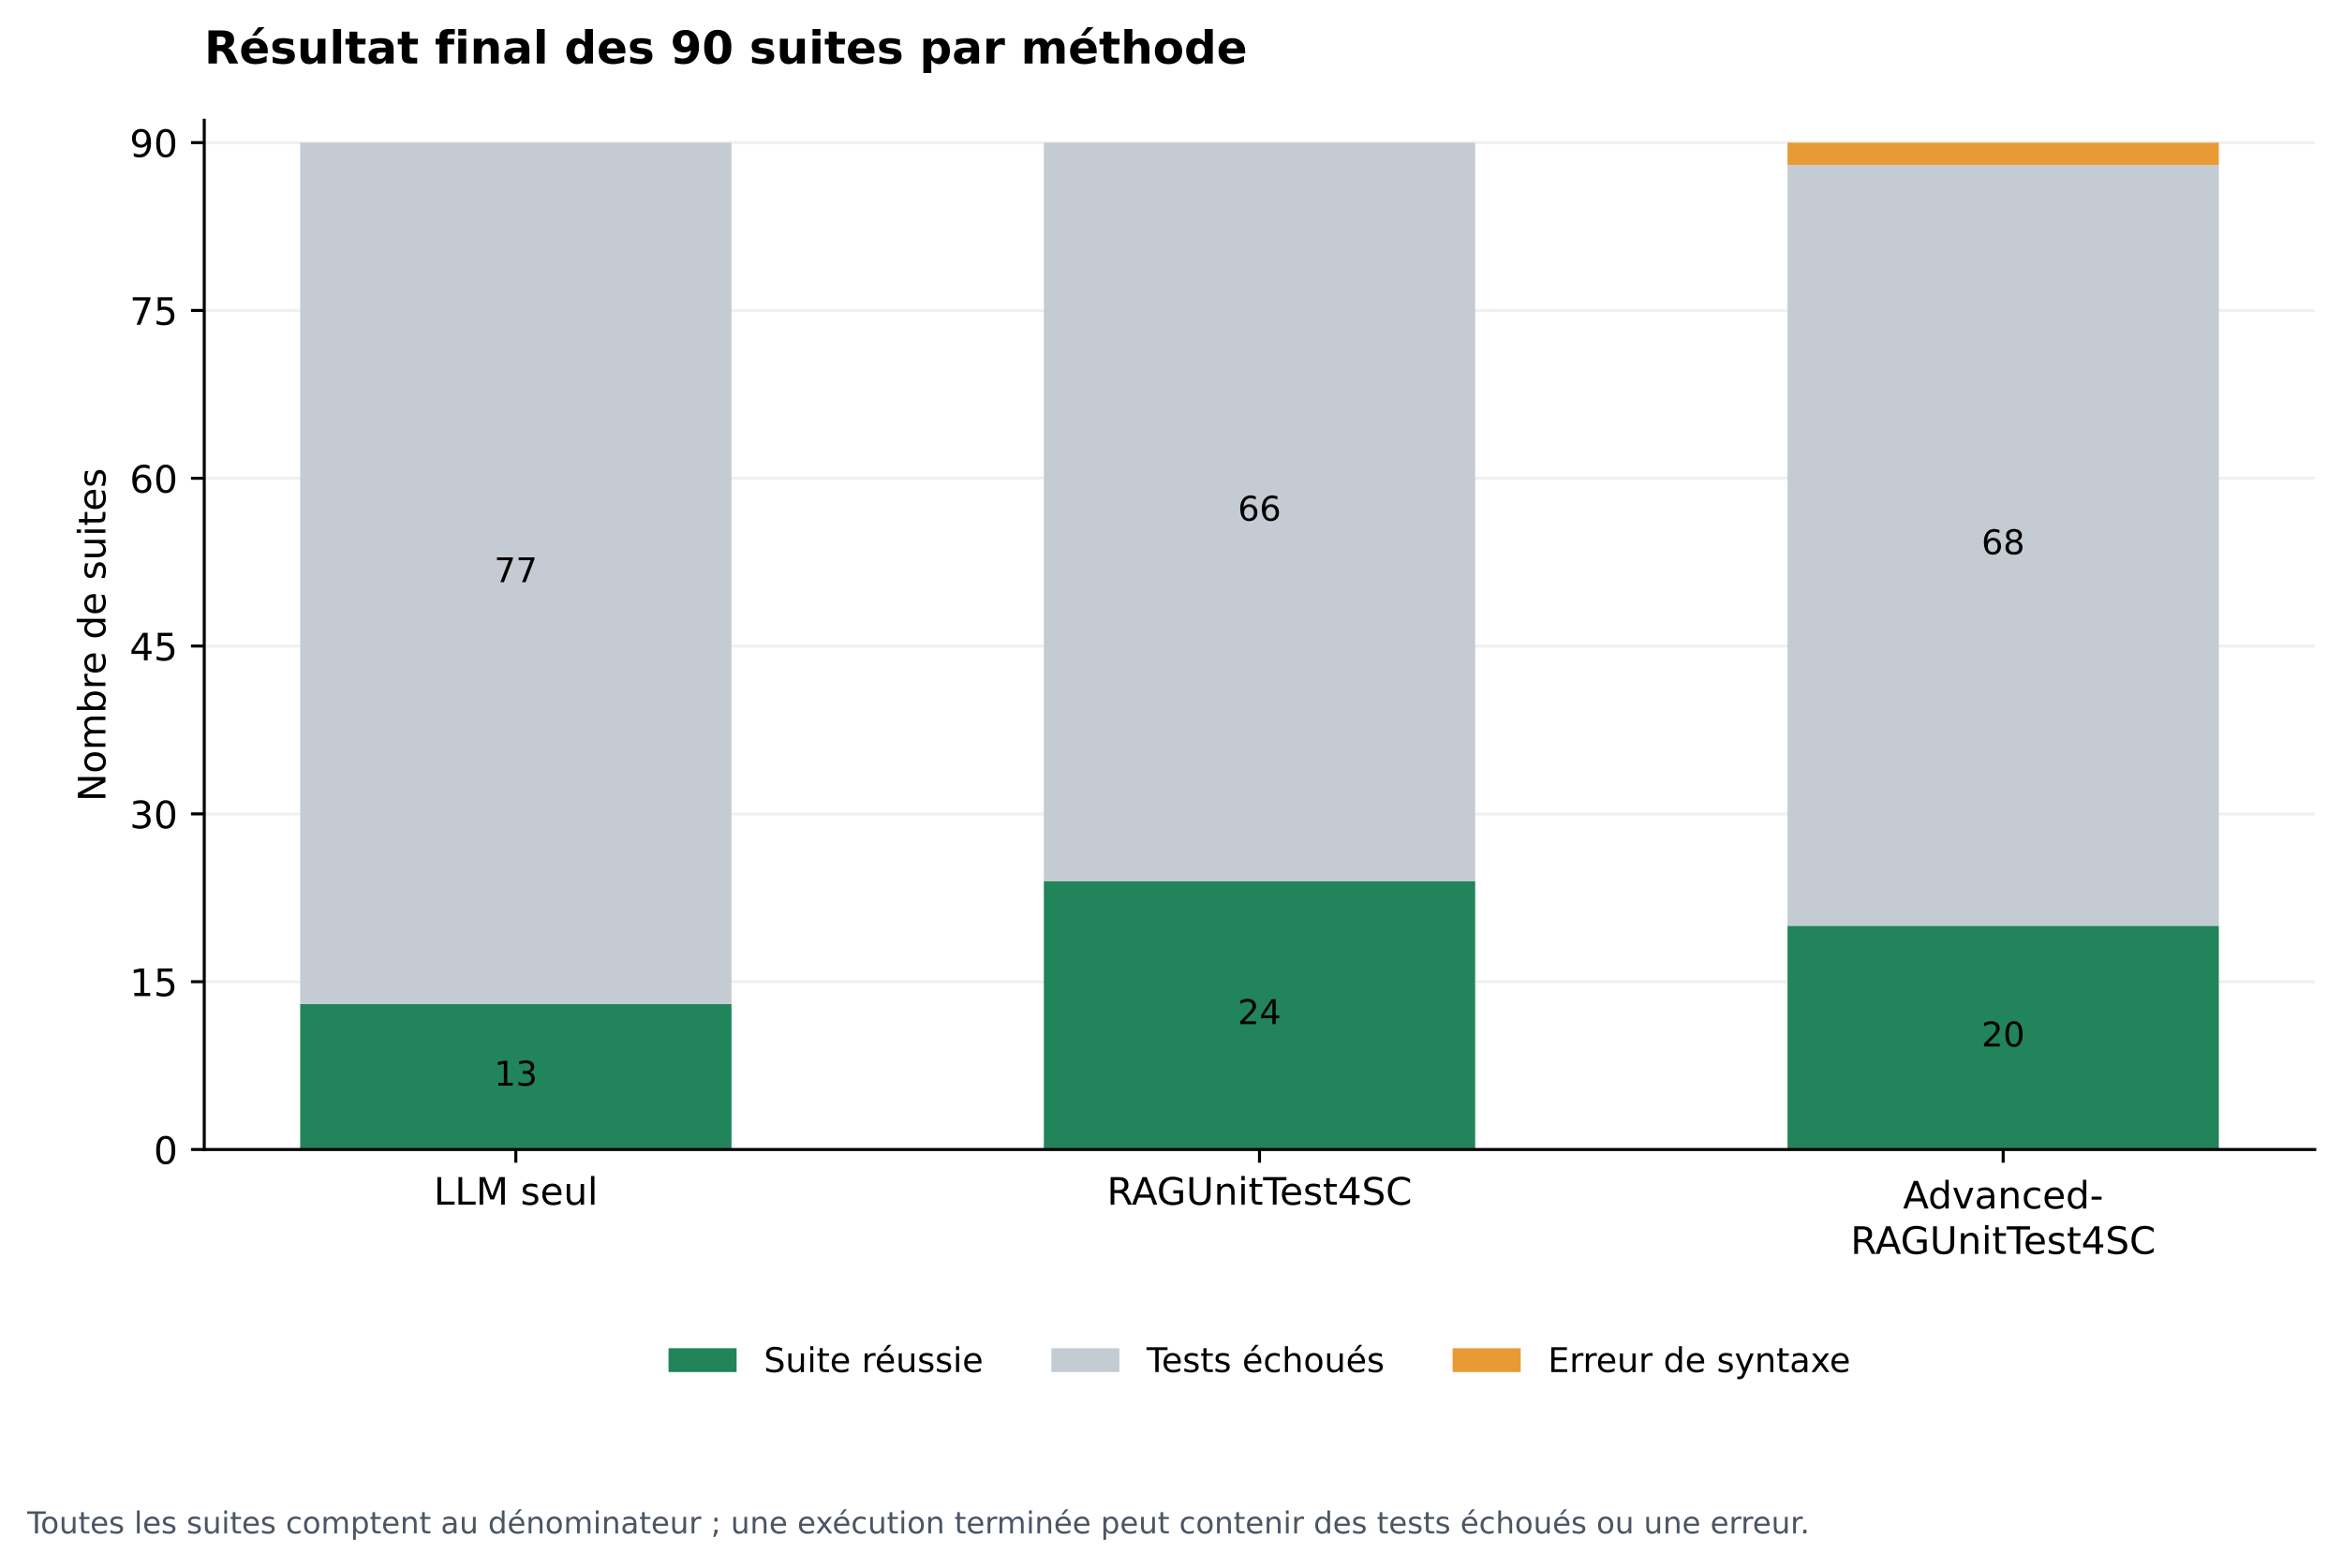
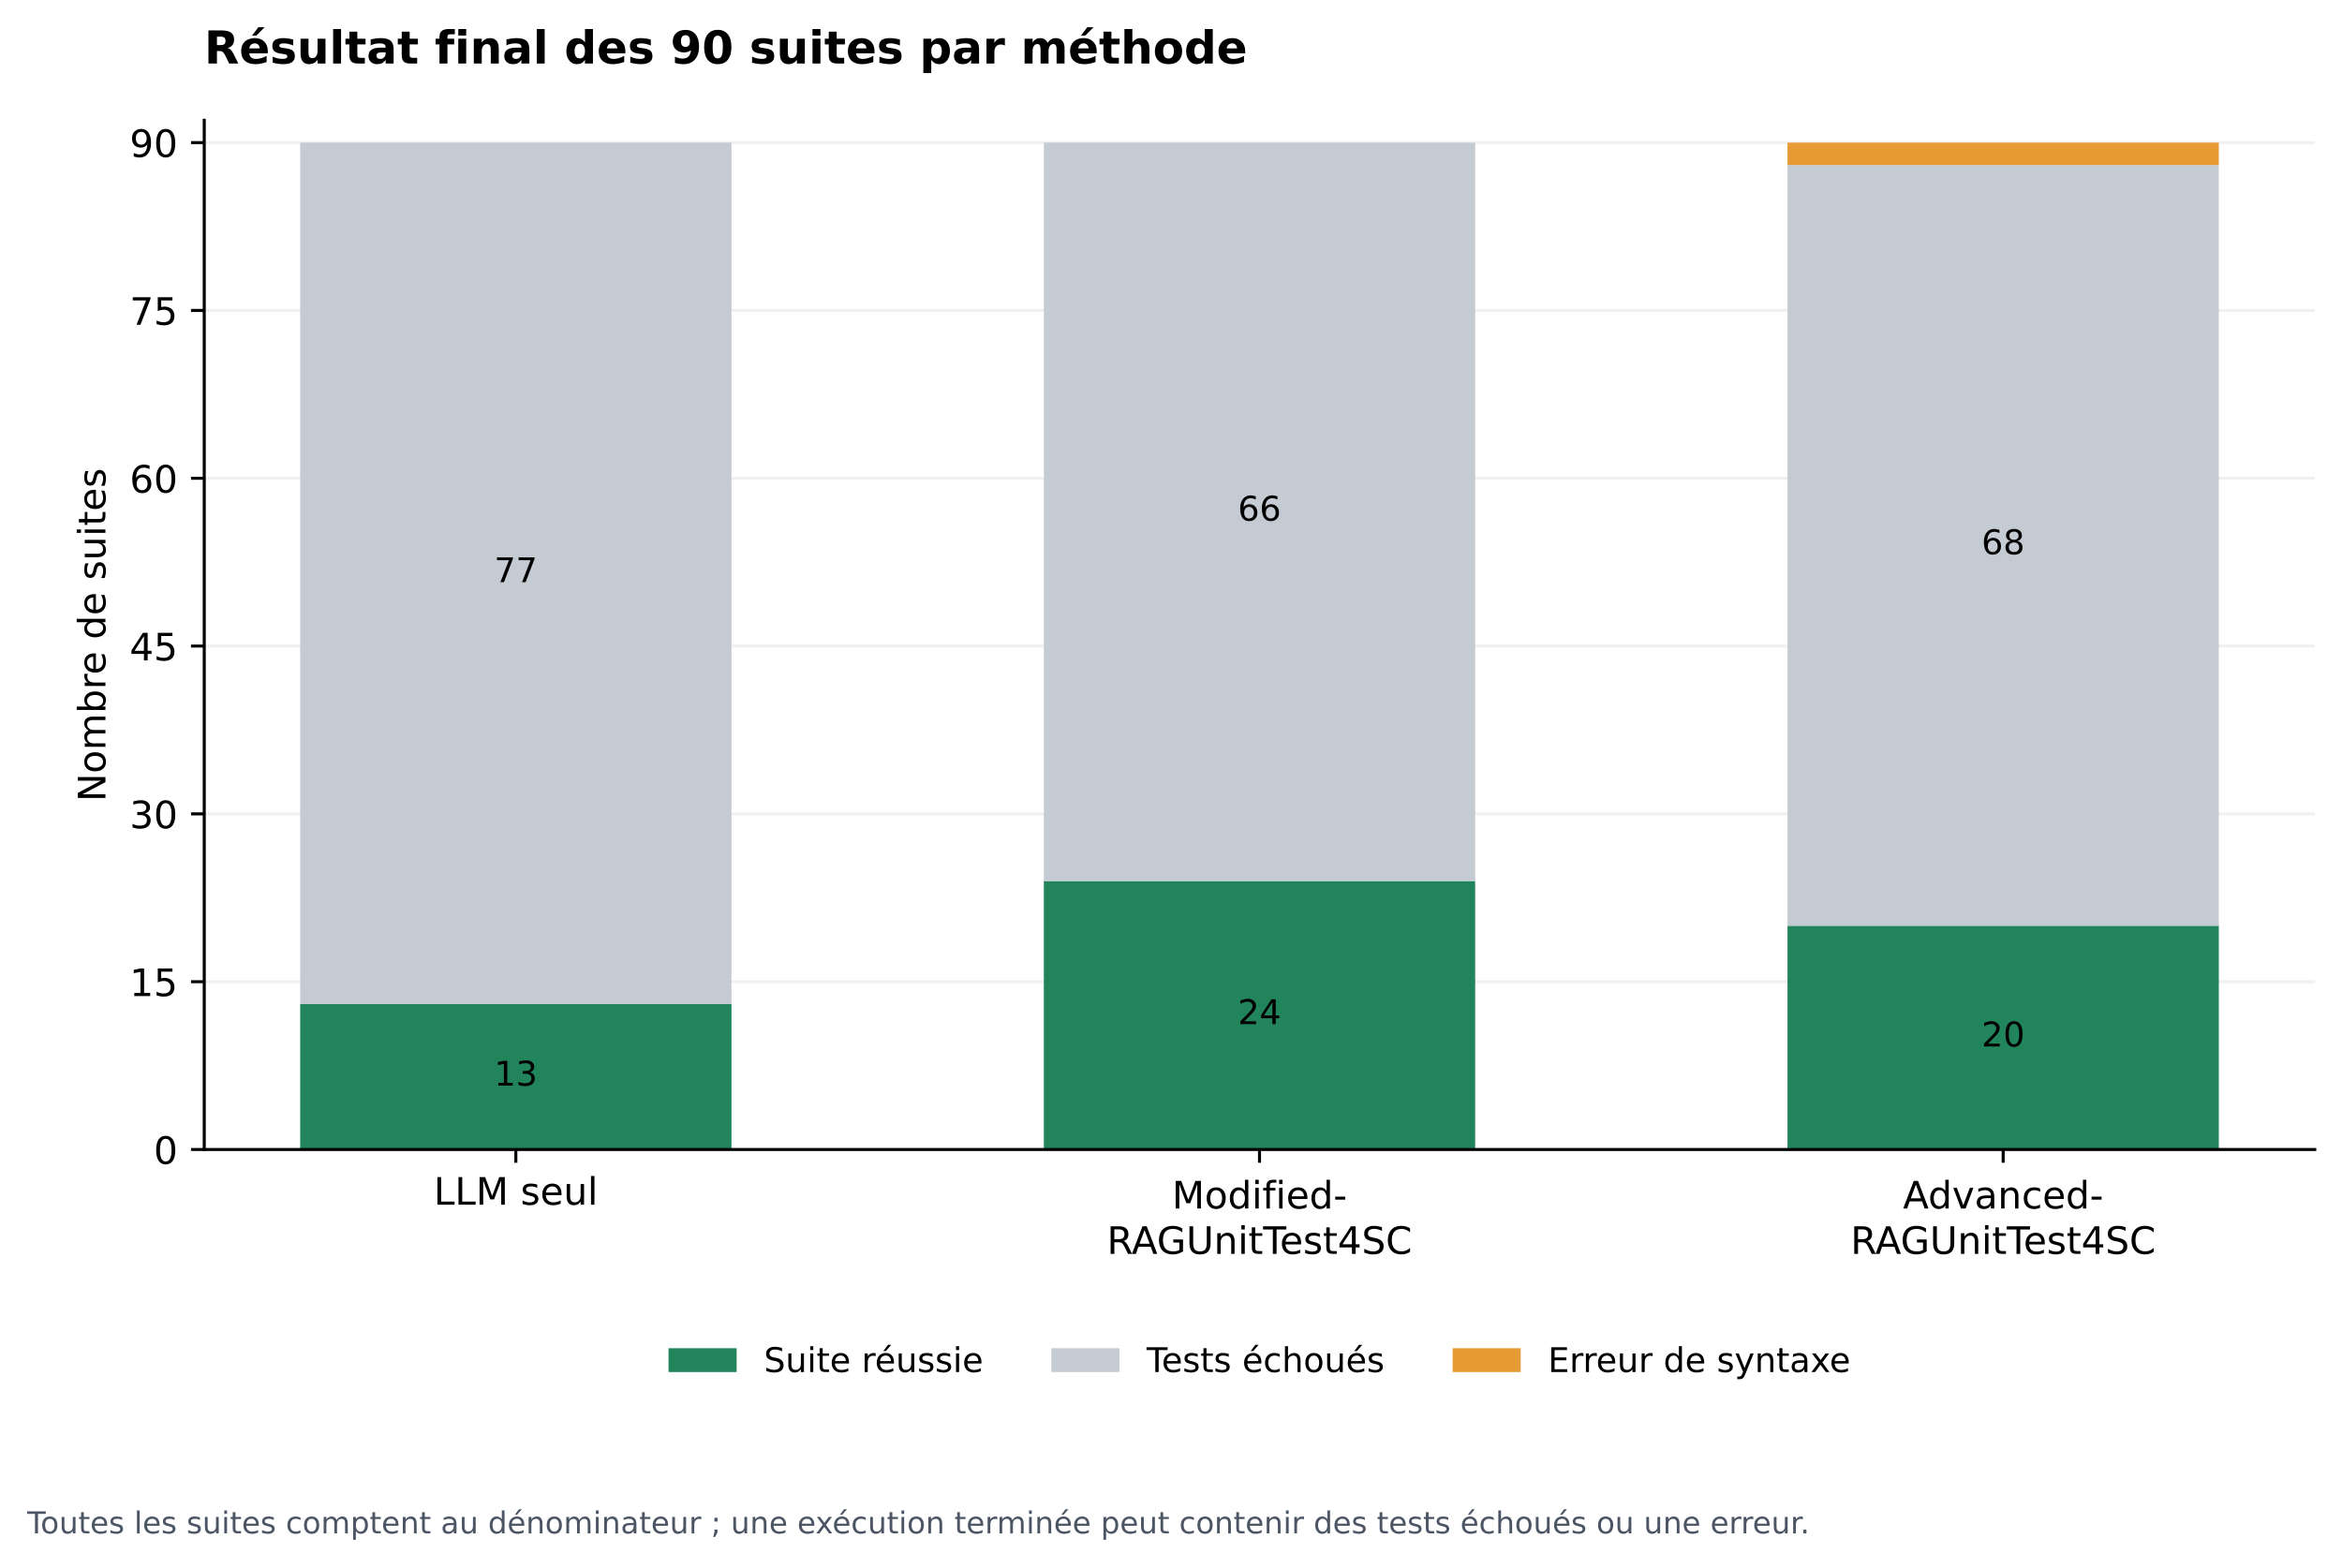
<svg xmlns="http://www.w3.org/2000/svg" xmlns:xlink="http://www.w3.org/1999/xlink" width="619.2pt" height="414.6pt" viewBox="0 0 619.2 414.6" version="1.1">
  <defs>
    <style type="text/css">*{stroke-linejoin: round; stroke-linecap: butt}</style>
  </defs>
  <g id="figure_1">
    <g id="patch_1">
      <path d="M 0 414.6  L 619.2 414.6  L 619.2 0  L 0 0  z " style="fill: #ffffff" />
    </g>
    <g id="axes_1">
      <g id="patch_2">
        <path d="M 54 303.958  L 612 303.958  L 612 31.798  L 54 31.798  z " style="fill: #ffffff" />
      </g>
      <g id="matplotlib.axis_1">
        <g id="xtick_1">
          <g id="line2d_1">
            <defs>
-               <path id="ma6dcb61aee" d="M 0 0  L 0 3.5  " style="stroke: #000000; stroke-width: 0.8" />
+               <path id="m591f3ae086" d="M 0 0  L 0 3.5  " style="stroke: #000000; stroke-width: 0.8" />
            </defs>
            <g>
-               <use xlink:href="#ma6dcb61aee" x="136.383" y="303.958" style="stroke: #000000; stroke-width: 0.8" />
+               <use xlink:href="#m591f3ae086" x="136.383" y="303.958" style="stroke: #000000; stroke-width: 0.8" />
            </g>
          </g>
          <g id="text_1">
            <text style="font-size: 10px; font-family: 'DejaVu Sans'; text-anchor: middle" x="136.383" y="318.557" transform="rotate(-0 136.3827 318.5566)">LLM seul</text>
          </g>
        </g>
        <g id="xtick_2">
          <g id="line2d_2">
            <g>
-               <use xlink:href="#ma6dcb61aee" x="333" y="303.958" style="stroke: #000000; stroke-width: 0.8" />
+               <use xlink:href="#m591f3ae086" x="333" y="303.958" style="stroke: #000000; stroke-width: 0.8" />
            </g>
          </g>
          <g id="text_2">
-             <text style="font-size: 10px; font-family: 'DejaVu Sans'; text-anchor: middle" x="333" y="318.557" transform="rotate(-0 333 318.5566)">RAGUnitTest4SC</text>
+             <text style="font-size: 10px; font-family: 'DejaVu Sans'" transform="translate(309.8594 319.5575)">Modified-</text>
+             <text style="font-size: 10px; font-family: 'DejaVu Sans'" transform="translate(292.6508 331.5603)">RAGUnitTest4SC</text>
          </g>
        </g>
        <g id="xtick_3">
          <g id="line2d_3">
            <g>
-               <use xlink:href="#ma6dcb61aee" x="529.617" y="303.958" style="stroke: #000000; stroke-width: 0.8" />
+               <use xlink:href="#m591f3ae086" x="529.617" y="303.958" style="stroke: #000000; stroke-width: 0.8" />
            </g>
          </g>
          <g id="text_3">
            <text style="font-size: 10px; font-family: 'DejaVu Sans'" transform="translate(503.1142 319.5575)">Advanced-</text>
            <text style="font-size: 10px; font-family: 'DejaVu Sans'" transform="translate(489.2681 331.5603)">RAGUnitTest4SC</text>
          </g>
        </g>
      </g>
      <g id="matplotlib.axis_2">
        <g id="ytick_1">
          <g id="line2d_4">
-             <path d="M 54 303.958  L 612 303.958  " clip-path="url(#pa6f6c320ba)" style="fill: none; stroke: #b0b0b0; stroke-opacity: 0.18; stroke-width: 0.8; stroke-linecap: square" />
+             <path d="M 54 303.958  L 612 303.958  " clip-path="url(#p3889dc3657)" style="fill: none; stroke: #b0b0b0; stroke-opacity: 0.18; stroke-width: 0.8; stroke-linecap: square" />
          </g>
          <g id="line2d_5">
            <defs>
-               <path id="m2d34d53502" d="M 0 0  L -3.5 0  " style="stroke: #000000; stroke-width: 0.8" />
+               <path id="m6242634347" d="M 0 0  L -3.5 0  " style="stroke: #000000; stroke-width: 0.8" />
            </defs>
            <g>
-               <use xlink:href="#m2d34d53502" x="54" y="303.958" style="stroke: #000000; stroke-width: 0.8" />
+               <use xlink:href="#m6242634347" x="54" y="303.958" style="stroke: #000000; stroke-width: 0.8" />
            </g>
          </g>
          <g id="text_4">
            <text style="font-size: 10px; font-family: 'DejaVu Sans'; text-anchor: end" x="47" y="307.757" transform="rotate(-0 47 307.757)">0</text>
          </g>
        </g>
        <g id="ytick_2">
          <g id="line2d_6">
-             <path d="M 54 259.584  L 612 259.584  " clip-path="url(#pa6f6c320ba)" style="fill: none; stroke: #b0b0b0; stroke-opacity: 0.18; stroke-width: 0.8; stroke-linecap: square" />
+             <path d="M 54 259.584  L 612 259.584  " clip-path="url(#p3889dc3657)" style="fill: none; stroke: #b0b0b0; stroke-opacity: 0.18; stroke-width: 0.8; stroke-linecap: square" />
          </g>
          <g id="line2d_7">
            <g>
-               <use xlink:href="#m2d34d53502" x="54" y="259.584" style="stroke: #000000; stroke-width: 0.8" />
+               <use xlink:href="#m6242634347" x="54" y="259.584" style="stroke: #000000; stroke-width: 0.8" />
            </g>
          </g>
          <g id="text_5">
            <text style="font-size: 10px; font-family: 'DejaVu Sans'; text-anchor: end" x="47" y="263.383" transform="rotate(-0 47 263.383)">15</text>
          </g>
        </g>
        <g id="ytick_3">
          <g id="line2d_8">
-             <path d="M 54 215.21  L 612 215.21  " clip-path="url(#pa6f6c320ba)" style="fill: none; stroke: #b0b0b0; stroke-opacity: 0.18; stroke-width: 0.8; stroke-linecap: square" />
+             <path d="M 54 215.21  L 612 215.21  " clip-path="url(#p3889dc3657)" style="fill: none; stroke: #b0b0b0; stroke-opacity: 0.18; stroke-width: 0.8; stroke-linecap: square" />
          </g>
          <g id="line2d_9">
            <g>
-               <use xlink:href="#m2d34d53502" x="54" y="215.21" style="stroke: #000000; stroke-width: 0.8" />
+               <use xlink:href="#m6242634347" x="54" y="215.21" style="stroke: #000000; stroke-width: 0.8" />
            </g>
          </g>
          <g id="text_6">
            <text style="font-size: 10px; font-family: 'DejaVu Sans'; text-anchor: end" x="47" y="219.009" transform="rotate(-0 47 219.0091)">30</text>
          </g>
        </g>
        <g id="ytick_4">
          <g id="line2d_10">
-             <path d="M 54 170.836  L 612 170.836  " clip-path="url(#pa6f6c320ba)" style="fill: none; stroke: #b0b0b0; stroke-opacity: 0.18; stroke-width: 0.8; stroke-linecap: square" />
+             <path d="M 54 170.836  L 612 170.836  " clip-path="url(#p3889dc3657)" style="fill: none; stroke: #b0b0b0; stroke-opacity: 0.18; stroke-width: 0.8; stroke-linecap: square" />
          </g>
          <g id="line2d_11">
            <g>
-               <use xlink:href="#m2d34d53502" x="54" y="170.836" style="stroke: #000000; stroke-width: 0.8" />
+               <use xlink:href="#m6242634347" x="54" y="170.836" style="stroke: #000000; stroke-width: 0.8" />
            </g>
          </g>
          <g id="text_7">
            <text style="font-size: 10px; font-family: 'DejaVu Sans'; text-anchor: end" x="47" y="174.635" transform="rotate(-0 47 174.6352)">45</text>
          </g>
        </g>
        <g id="ytick_5">
          <g id="line2d_12">
-             <path d="M 54 126.462  L 612 126.462  " clip-path="url(#pa6f6c320ba)" style="fill: none; stroke: #b0b0b0; stroke-opacity: 0.18; stroke-width: 0.8; stroke-linecap: square" />
+             <path d="M 54 126.462  L 612 126.462  " clip-path="url(#p3889dc3657)" style="fill: none; stroke: #b0b0b0; stroke-opacity: 0.18; stroke-width: 0.8; stroke-linecap: square" />
          </g>
          <g id="line2d_13">
            <g>
-               <use xlink:href="#m2d34d53502" x="54" y="126.462" style="stroke: #000000; stroke-width: 0.8" />
+               <use xlink:href="#m6242634347" x="54" y="126.462" style="stroke: #000000; stroke-width: 0.8" />
            </g>
          </g>
          <g id="text_8">
            <text style="font-size: 10px; font-family: 'DejaVu Sans'; text-anchor: end" x="47" y="130.261" transform="rotate(-0 47 130.2613)">60</text>
          </g>
        </g>
        <g id="ytick_6">
          <g id="line2d_14">
-             <path d="M 54 82.089  L 612 82.089  " clip-path="url(#pa6f6c320ba)" style="fill: none; stroke: #b0b0b0; stroke-opacity: 0.18; stroke-width: 0.8; stroke-linecap: square" />
+             <path d="M 54 82.089  L 612 82.089  " clip-path="url(#p3889dc3657)" style="fill: none; stroke: #b0b0b0; stroke-opacity: 0.18; stroke-width: 0.8; stroke-linecap: square" />
          </g>
          <g id="line2d_15">
            <g>
-               <use xlink:href="#m2d34d53502" x="54" y="82.089" style="stroke: #000000; stroke-width: 0.8" />
+               <use xlink:href="#m6242634347" x="54" y="82.089" style="stroke: #000000; stroke-width: 0.8" />
            </g>
          </g>
          <g id="text_9">
            <text style="font-size: 10px; font-family: 'DejaVu Sans'; text-anchor: end" x="47" y="85.887" transform="rotate(-0 47 85.88739)">75</text>
          </g>
        </g>
        <g id="ytick_7">
          <g id="line2d_16">
-             <path d="M 54 37.715  L 612 37.715  " clip-path="url(#pa6f6c320ba)" style="fill: none; stroke: #b0b0b0; stroke-opacity: 0.18; stroke-width: 0.8; stroke-linecap: square" />
+             <path d="M 54 37.715  L 612 37.715  " clip-path="url(#p3889dc3657)" style="fill: none; stroke: #b0b0b0; stroke-opacity: 0.18; stroke-width: 0.8; stroke-linecap: square" />
          </g>
          <g id="line2d_17">
            <g>
-               <use xlink:href="#m2d34d53502" x="54" y="37.715" style="stroke: #000000; stroke-width: 0.8" />
+               <use xlink:href="#m6242634347" x="54" y="37.715" style="stroke: #000000; stroke-width: 0.8" />
            </g>
          </g>
          <g id="text_10">
            <text style="font-size: 10px; font-family: 'DejaVu Sans'; text-anchor: end" x="47" y="41.513" transform="rotate(-0 47 41.51347)">90</text>
          </g>
        </g>
        <g id="text_11">
          <text style="font-size: 10px; font-family: 'DejaVu Sans'; text-anchor: middle" x="27.873" y="167.878" transform="rotate(-90 27.87266 167.8781)">Nombre de suites</text>
        </g>
      </g>
      <g id="patch_3">
-         <path d="M 79.364 303.958  L 193.402 303.958  L 193.402 265.501  L 79.364 265.501  z " clip-path="url(#pa6f6c320ba)" style="fill: #21845b" />
+         <path d="M 79.364 303.958  L 193.402 303.958  L 193.402 265.501  L 79.364 265.501  z " clip-path="url(#p3889dc3657)" style="fill: #21845b" />
      </g>
      <g id="patch_4">
-         <path d="M 275.981 303.958  L 390.019 303.958  L 390.019 232.96  L 275.981 232.96  z " clip-path="url(#pa6f6c320ba)" style="fill: #21845b" />
+         <path d="M 275.981 303.958  L 390.019 303.958  L 390.019 232.96  L 275.981 232.96  z " clip-path="url(#p3889dc3657)" style="fill: #21845b" />
      </g>
      <g id="patch_5">
-         <path d="M 472.598 303.958  L 586.636 303.958  L 586.636 244.793  L 472.598 244.793  z " clip-path="url(#pa6f6c320ba)" style="fill: #21845b" />
+         <path d="M 472.598 303.958  L 586.636 303.958  L 586.636 244.793  L 472.598 244.793  z " clip-path="url(#p3889dc3657)" style="fill: #21845b" />
      </g>
      <g id="patch_6">
-         <path d="M 79.364 265.501  L 193.402 265.501  L 193.402 37.715  L 79.364 37.715  z " clip-path="url(#pa6f6c320ba)" style="fill: #c5cbd3" />
+         <path d="M 79.364 265.501  L 193.402 265.501  L 193.402 37.715  L 79.364 37.715  z " clip-path="url(#p3889dc3657)" style="fill: #c5cbd3" />
      </g>
      <g id="patch_7">
-         <path d="M 275.981 232.96  L 390.019 232.96  L 390.019 37.715  L 275.981 37.715  z " clip-path="url(#pa6f6c320ba)" style="fill: #c5cbd3" />
+         <path d="M 275.981 232.96  L 390.019 232.96  L 390.019 37.715  L 275.981 37.715  z " clip-path="url(#p3889dc3657)" style="fill: #c5cbd3" />
      </g>
      <g id="patch_8">
-         <path d="M 472.598 244.793  L 586.636 244.793  L 586.636 43.631  L 472.598 43.631  z " clip-path="url(#pa6f6c320ba)" style="fill: #c5cbd3" />
+         <path d="M 472.598 244.793  L 586.636 244.793  L 586.636 43.631  L 472.598 43.631  z " clip-path="url(#p3889dc3657)" style="fill: #c5cbd3" />
      </g>
      <g id="patch_9">
-         <path d="M 79.364 37.715  L 193.402 37.715  L 193.402 37.715  L 79.364 37.715  z " clip-path="url(#pa6f6c320ba)" style="fill: #e89b35" />
+         <path d="M 79.364 37.715  L 193.402 37.715  L 193.402 37.715  L 79.364 37.715  z " clip-path="url(#p3889dc3657)" style="fill: #e89b35" />
      </g>
      <g id="patch_10">
-         <path d="M 275.981 37.715  L 390.019 37.715  L 390.019 37.715  L 275.981 37.715  z " clip-path="url(#pa6f6c320ba)" style="fill: #e89b35" />
+         <path d="M 275.981 37.715  L 390.019 37.715  L 390.019 37.715  L 275.981 37.715  z " clip-path="url(#p3889dc3657)" style="fill: #e89b35" />
      </g>
      <g id="patch_11">
-         <path d="M 472.598 43.631  L 586.636 43.631  L 586.636 37.715  L 472.598 37.715  z " clip-path="url(#pa6f6c320ba)" style="fill: #e89b35" />
+         <path d="M 472.598 43.631  L 586.636 43.631  L 586.636 37.715  L 472.598 37.715  z " clip-path="url(#p3889dc3657)" style="fill: #e89b35" />
      </g>
      <g id="patch_12">
        <path d="M 54 303.958  L 54 31.798  " style="fill: none; stroke: #000000; stroke-width: 0.8; stroke-linejoin: miter; stroke-linecap: square" />
      </g>
      <g id="patch_13">
        <path d="M 54 303.958  L 612 303.958  " style="fill: none; stroke: #000000; stroke-width: 0.8; stroke-linejoin: miter; stroke-linecap: square" />
      </g>
      <g id="text_12">
        <text style="font-size: 9px; font-family: 'DejaVu Sans'; text-anchor: middle" x="136.383" y="287.067" transform="rotate(-0 136.3827 287.0673)">13</text>
      </g>
      <g id="text_13">
        <text style="font-size: 9px; font-family: 'DejaVu Sans'; text-anchor: middle" x="333" y="270.797" transform="rotate(-0 333 270.7969)">24</text>
      </g>
      <g id="text_14">
        <text style="font-size: 9px; font-family: 'DejaVu Sans'; text-anchor: middle" x="529.617" y="276.713" transform="rotate(-0 529.6173 276.7134)">20</text>
      </g>
      <g id="text_15">
        <text style="font-size: 9px; font-family: 'DejaVu Sans'; text-anchor: middle" x="136.383" y="153.946" transform="rotate(-0 136.3827 153.9456)">77</text>
      </g>
      <g id="text_16">
        <text style="font-size: 9px; font-family: 'DejaVu Sans'; text-anchor: middle" x="333" y="137.675" transform="rotate(-0 333 137.6751)">66</text>
      </g>
      <g id="text_17">
        <text style="font-size: 9px; font-family: 'DejaVu Sans'; text-anchor: middle" x="529.617" y="146.55" transform="rotate(-0 529.6173 146.5499)">68</text>
      </g>
      <g id="text_18">
        <text style="font-weight: 700; font-size: 12px; font-family: 'DejaVu Sans'; text-anchor: start" x="54" y="16.798" transform="rotate(-0 54 16.79812)">Résultat final des 90 suites par méthode</text>
      </g>
      <g id="legend_1">
        <g id="patch_14">
          <path d="M 176.752 362.802  L 194.752 362.802  L 194.752 356.502  L 176.752 356.502  z " style="fill: #21845b" />
        </g>
        <g id="text_19">
          <text style="font-size: 9px; font-family: 'DejaVu Sans'; text-anchor: start" x="201.952" y="362.802" transform="rotate(-0 201.9523 362.8023)">Suite réussie</text>
        </g>
        <g id="patch_15">
          <path d="M 277.954 362.802  L 295.954 362.802  L 295.954 356.502  L 277.954 356.502  z " style="fill: #c5cbd3" />
        </g>
        <g id="text_20">
          <text style="font-size: 9px; font-family: 'DejaVu Sans'; text-anchor: start" x="303.154" y="362.802" transform="rotate(-0 303.1545 362.8023)">Tests échoués</text>
        </g>
        <g id="patch_16">
          <path d="M 384.053 362.802  L 402.053 362.802  L 402.053 356.502  L 384.053 356.502  z " style="fill: #e89b35" />
        </g>
        <g id="text_21">
          <text style="font-size: 9px; font-family: 'DejaVu Sans'; text-anchor: start" x="409.253" y="362.802" transform="rotate(-0 409.2532 362.8023)">Erreur de syntaxe</text>
        </g>
      </g>
    </g>
    <g id="text_22">
      <text style="font-size: 8px; font-family: 'DejaVu Sans'; text-anchor: start; fill: #4b5563" x="7.2" y="405.478" transform="rotate(-0 7.2 405.4781)">Toutes les suites comptent au dénominateur ; une exécution terminée peut contenir des tests échoués ou une erreur.</text>
    </g>
  </g>
  <defs>
-     <clipPath id="pa6f6c320ba">
+     <clipPath id="p3889dc3657">
      <rect x="54" y="31.798" width="558" height="272.16" />
    </clipPath>
  </defs>
</svg>
